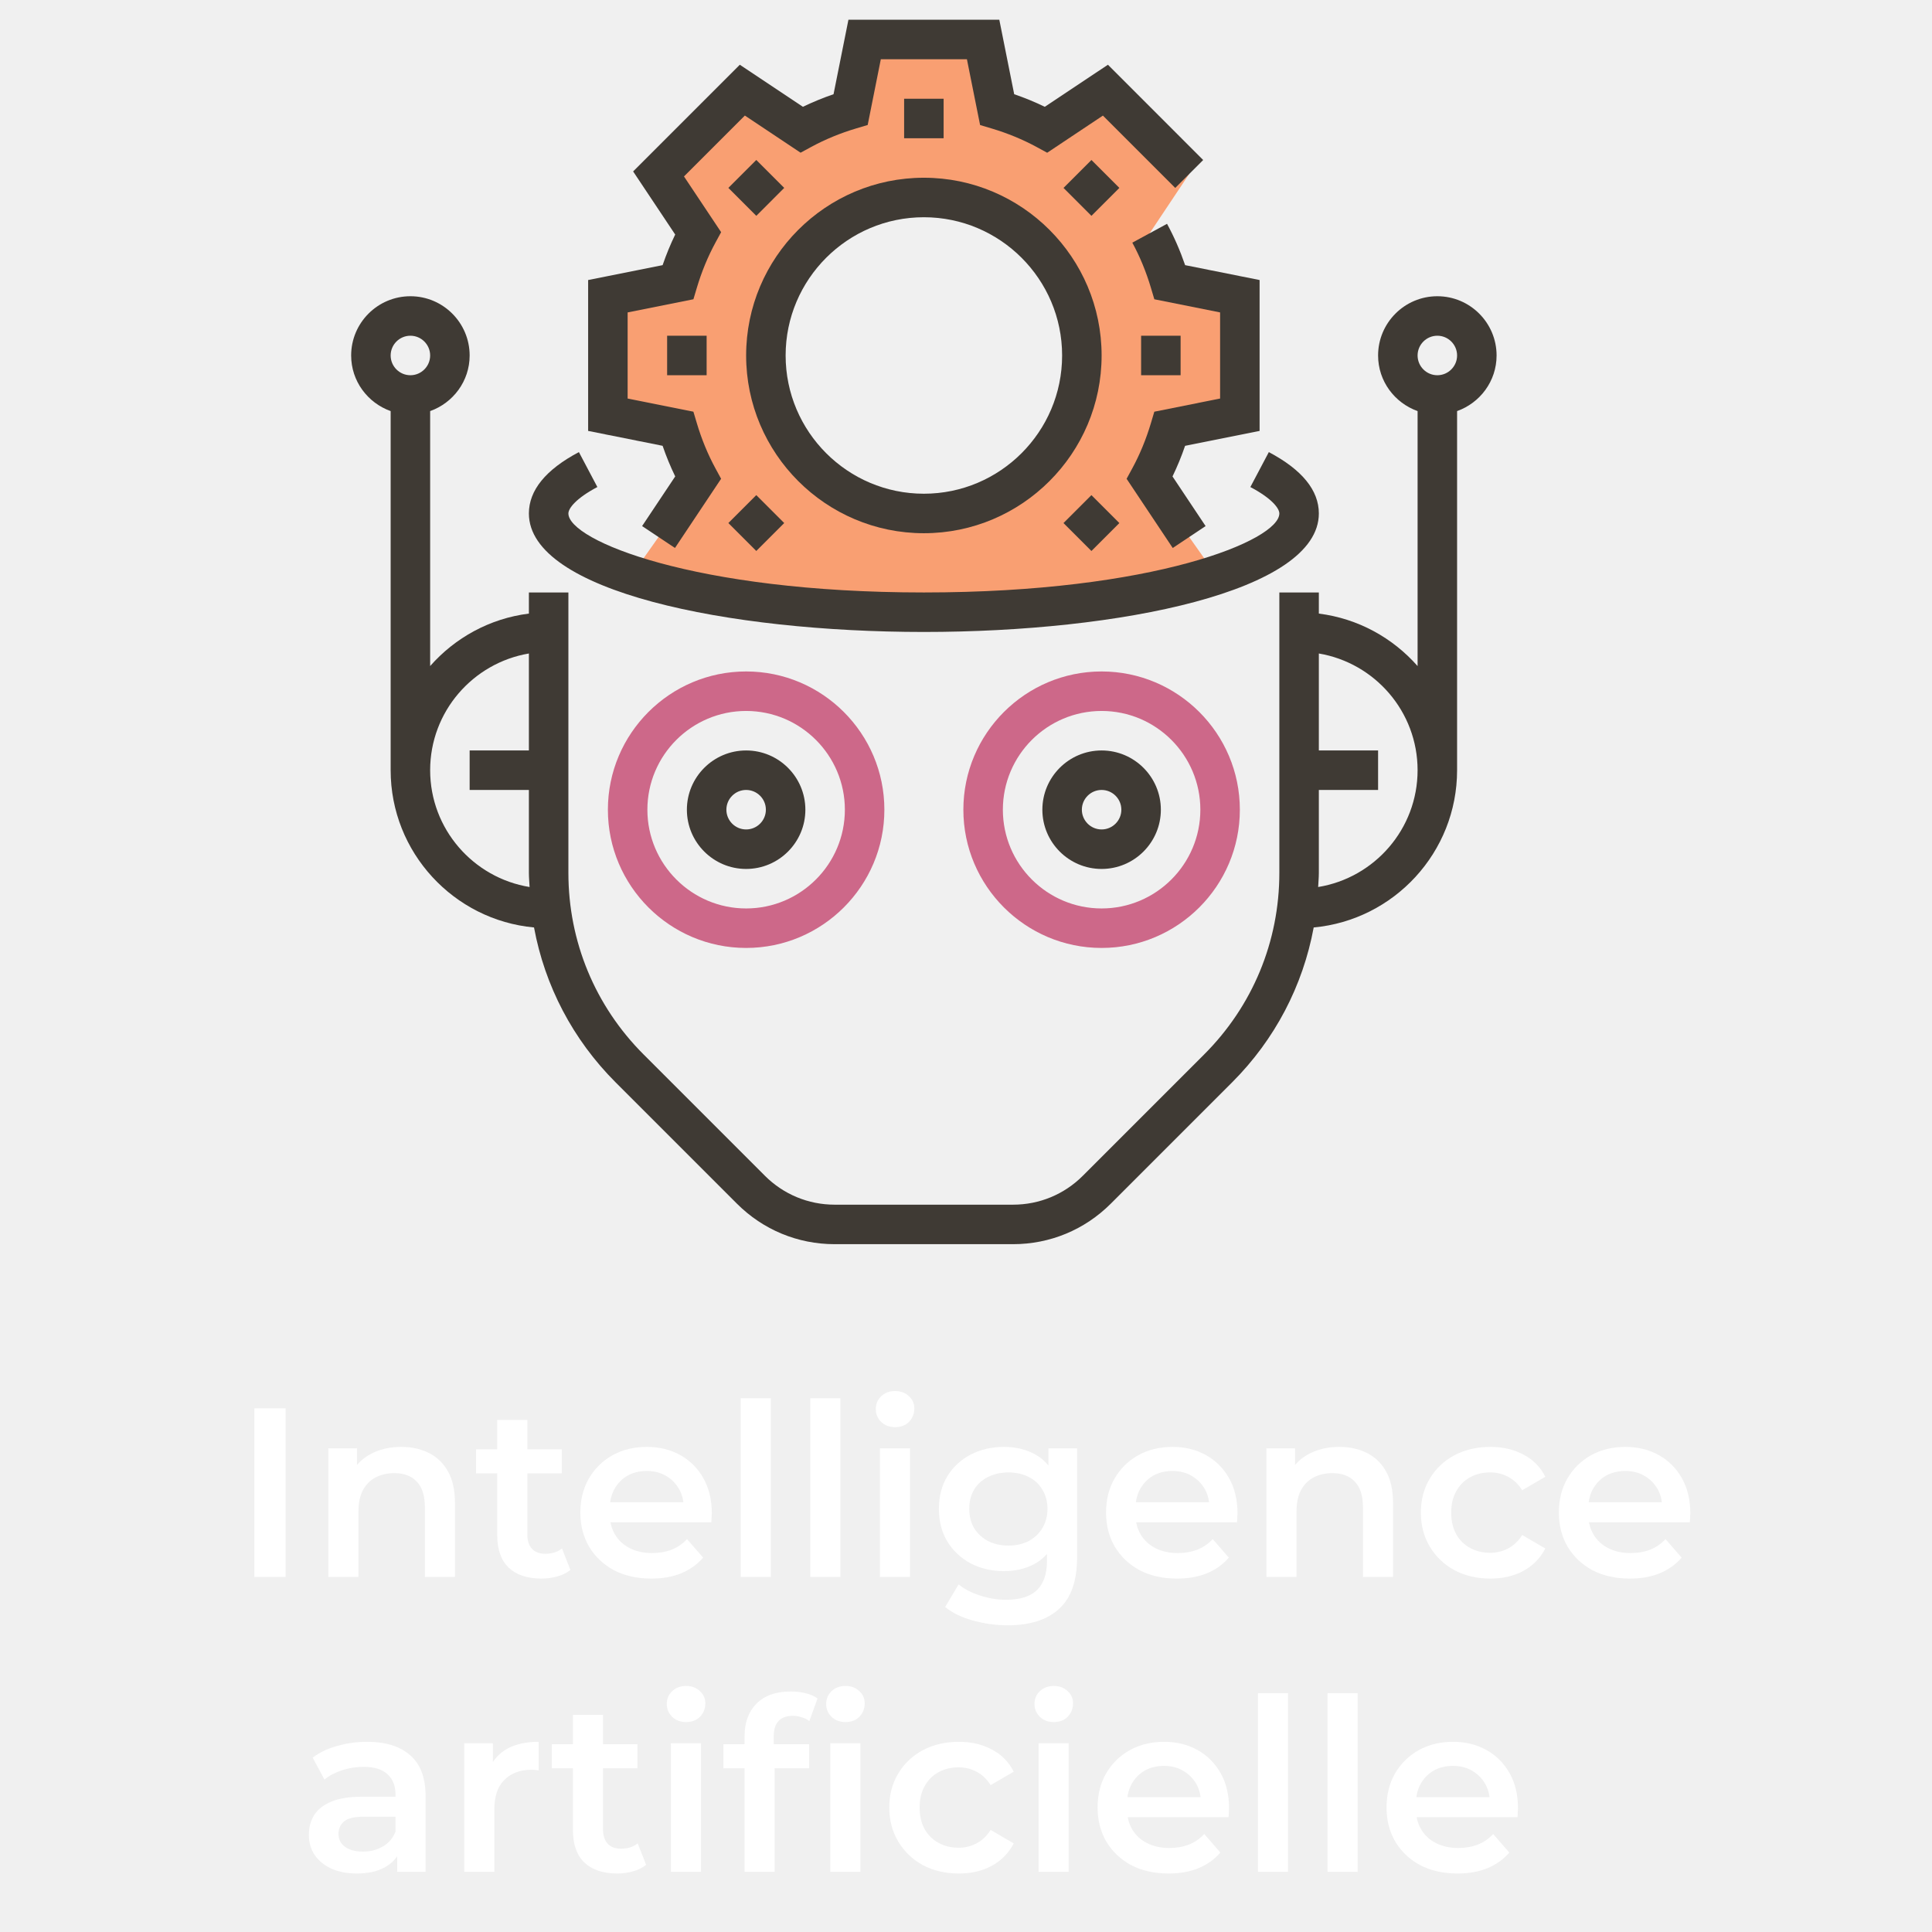
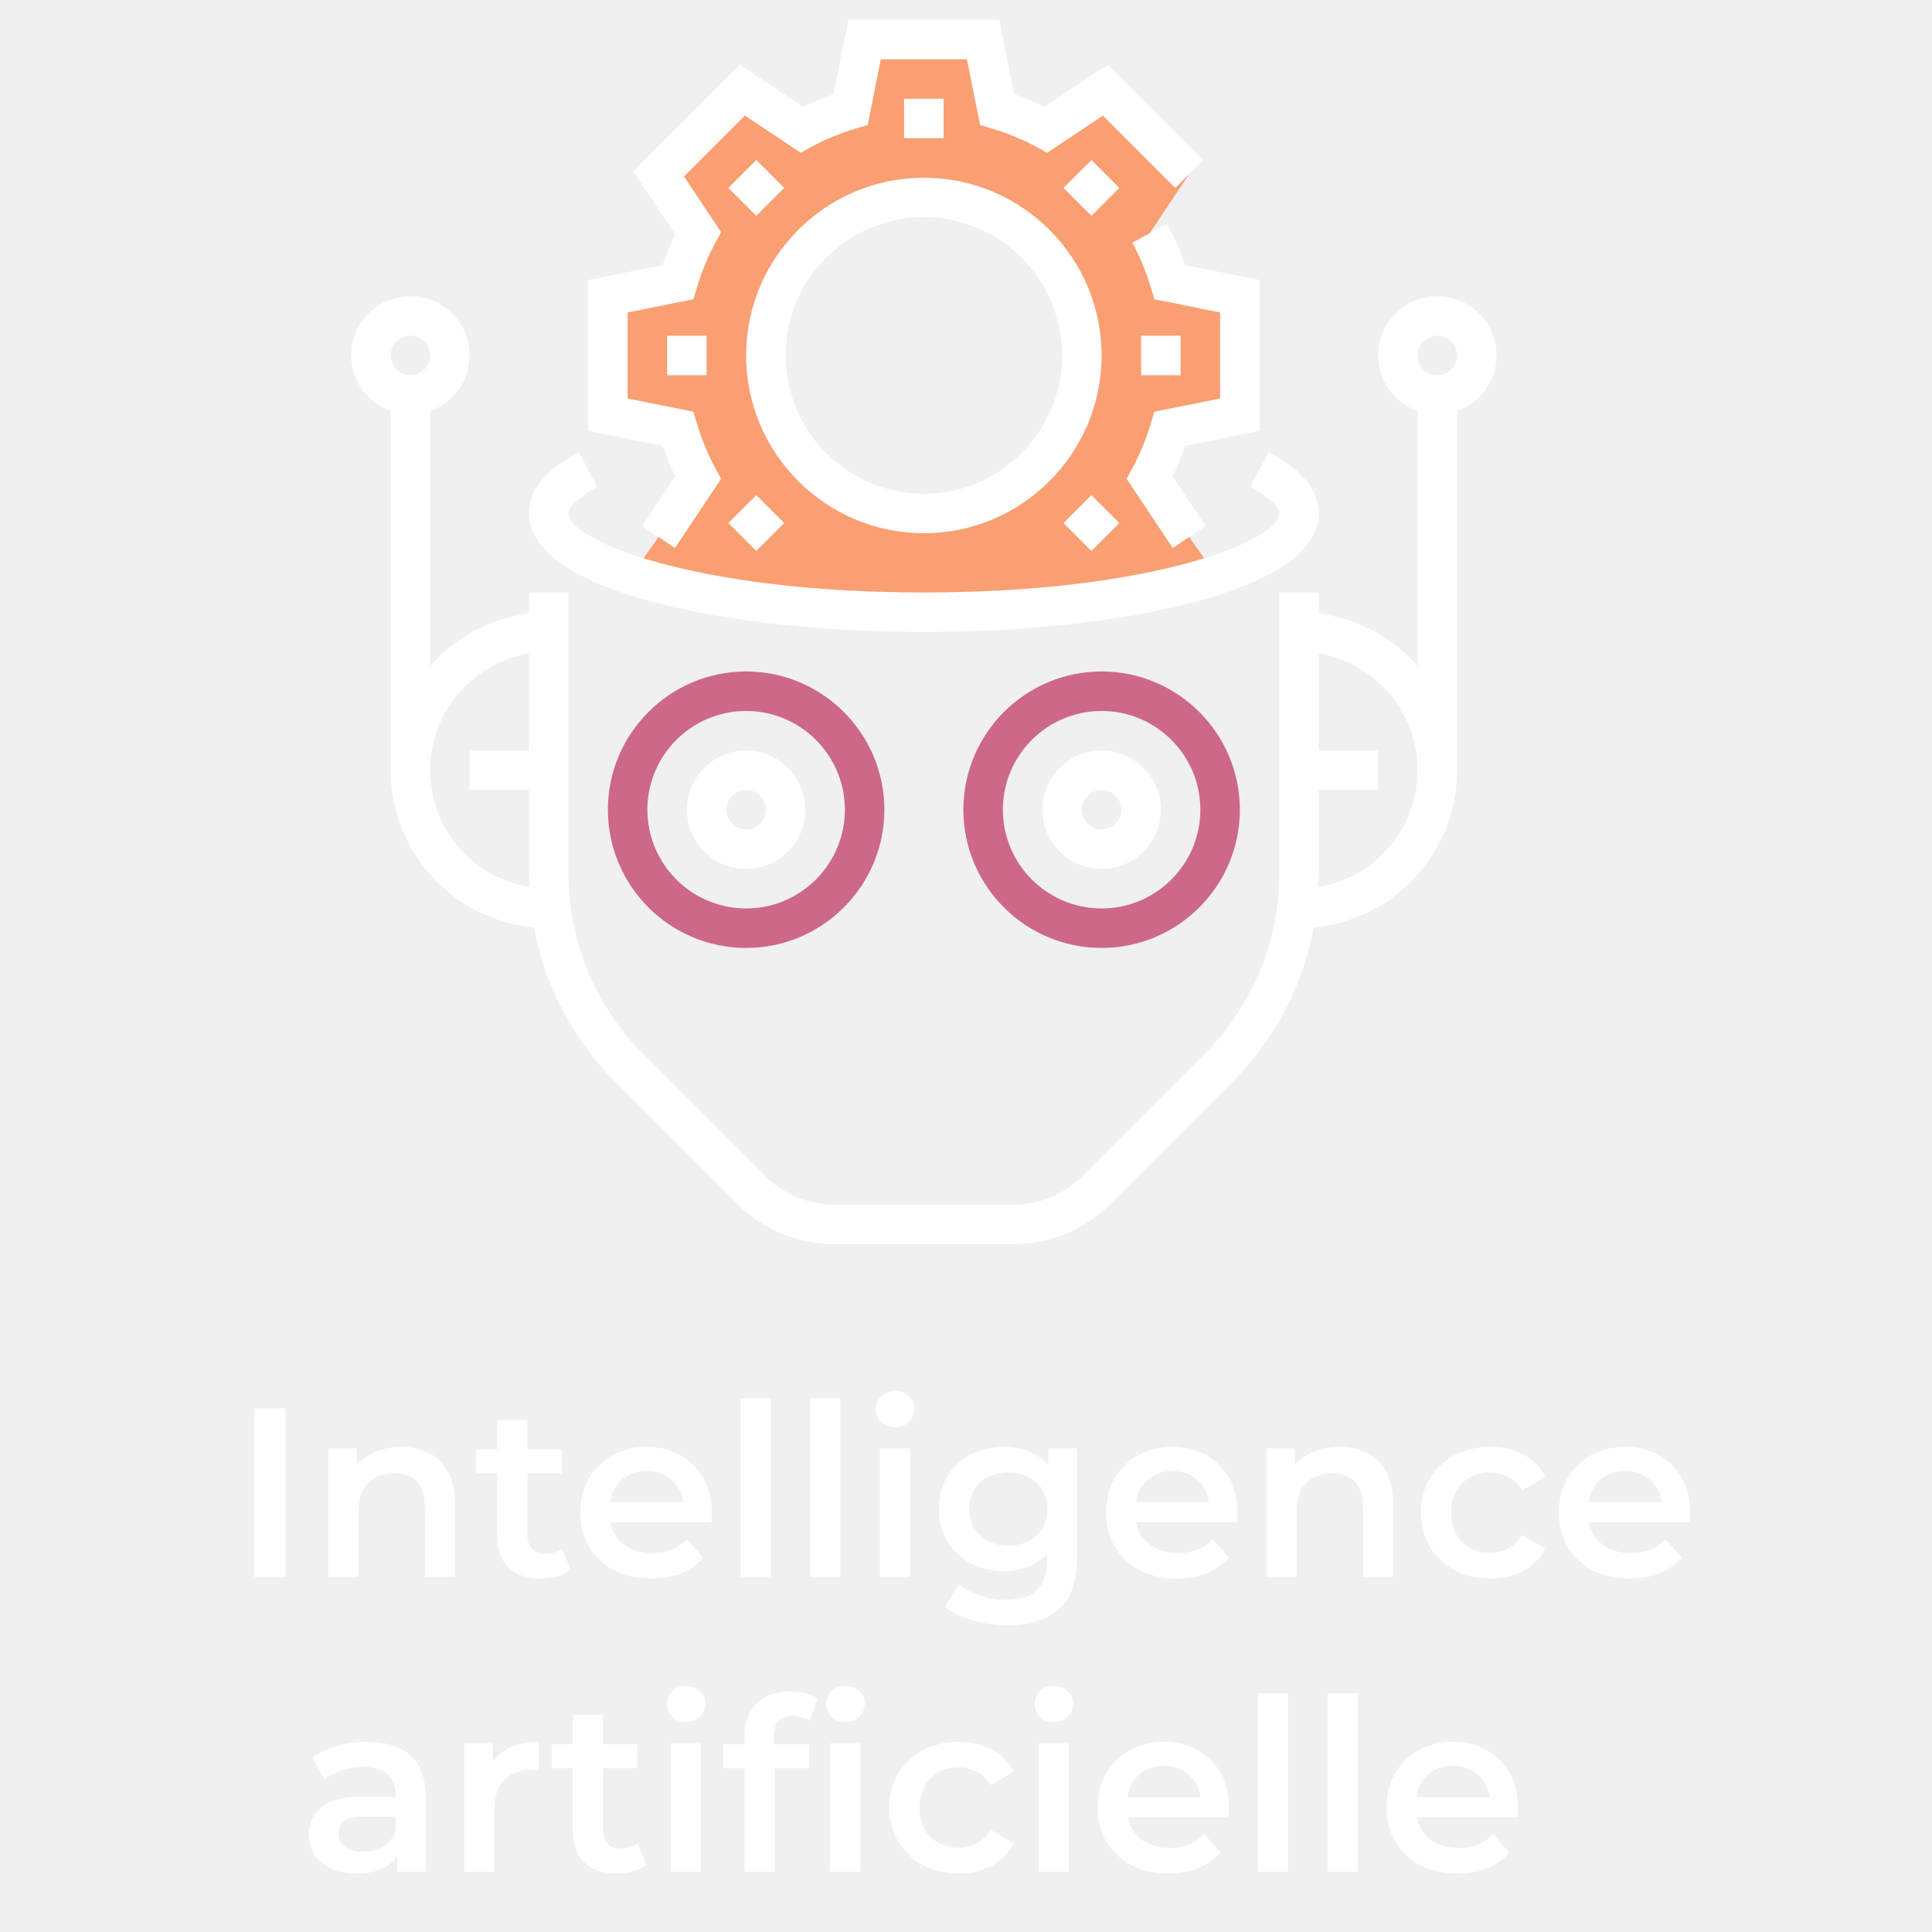
<svg xmlns="http://www.w3.org/2000/svg" width="100" height="100" viewBox="0 0 244 321" fill="none">
  <path d="M167.5 68.906V49.219L155.871 46.892C155.025 44.044 153.909 41.314 152.518 38.748L159.084 28.898L145.161 14.976L135.311 21.541C132.748 20.15 130.015 19.035 127.167 18.188L124.844 6.562H105.156L102.83 18.191C99.982 19.038 97.252 20.153 94.686 21.545L84.835 14.979L70.913 28.901L77.479 38.752C76.088 41.314 74.972 44.047 74.126 46.896L62.5 49.219V68.906L74.129 71.233C74.975 74.081 76.091 76.811 77.482 79.377L70.916 89.227L66.428 95.586C77.856 99.323 95.355 101.719 115 101.719C134.645 101.719 152.144 99.323 163.572 95.586L159.084 89.227L152.518 79.377C153.909 76.814 155.025 74.081 155.871 71.233L167.5 68.906ZM115 85.312C100.503 85.312 88.75 73.559 88.75 59.062C88.75 44.566 100.503 32.812 115 32.812C129.497 32.812 141.25 44.566 141.25 59.062C141.25 73.559 129.497 85.312 115 85.312Z" fill="#F99F72" />
  <path d="M85.469 157.5C72.803 157.5 62.5 147.197 62.5 134.531C62.5 121.866 72.803 111.562 85.469 111.562C98.134 111.562 108.438 121.866 108.438 134.531C108.438 147.197 98.134 157.5 85.469 157.5ZM85.469 118.125C76.422 118.125 69.062 125.485 69.062 134.531C69.062 143.578 76.422 150.938 85.469 150.938C94.515 150.938 101.875 143.578 101.875 134.531C101.875 125.485 94.515 118.125 85.469 118.125Z" fill="#CD6889" />
  <path d="M144.531 157.5C131.866 157.5 121.562 147.197 121.562 134.531C121.562 121.866 131.866 111.562 144.531 111.562C157.197 111.562 167.5 121.866 167.5 134.531C167.5 147.197 157.197 157.5 144.531 157.5ZM144.531 118.125C135.485 118.125 128.125 125.485 128.125 134.531C128.125 143.578 135.485 150.938 144.531 150.938C153.578 150.938 160.938 143.578 160.938 134.531C160.938 125.485 153.578 118.125 144.531 118.125Z" fill="#CD6889" />
-   <path d="M118.281 16.406H111.719V22.969H118.281V16.406Z" fill="#3F3A34" />
-   <path d="M87.158 26.58L82.518 31.22L87.158 35.861L91.799 31.22L87.158 26.58Z" fill="#3F3A34" />
-   <path d="M78.906 55.781H72.344V62.344H78.906V55.781Z" fill="#3F3A34" />
-   <path d="M87.156 82.263L82.516 86.903L87.156 91.544L91.797 86.903L87.156 82.263Z" fill="#3F3A34" />
-   <path d="M142.839 82.265L138.199 86.905L142.839 91.546L147.48 86.905L142.839 82.265Z" fill="#3F3A34" />
-   <path d="M157.656 55.781H151.094V62.344H157.656V55.781Z" fill="#3F3A34" />
-   <path d="M142.841 26.582L138.201 31.222L142.841 35.862L147.482 31.222L142.841 26.582Z" fill="#3F3A34" />
-   <path d="M115 88.594C131.282 88.594 144.531 75.344 144.531 59.062C144.531 42.781 131.282 29.531 115 29.531C98.718 29.531 85.469 42.781 85.469 59.062C85.469 75.344 98.718 88.594 115 88.594ZM115 36.094C127.666 36.094 137.969 46.397 137.969 59.062C137.969 71.728 127.666 82.031 115 82.031C102.334 82.031 92.031 71.728 92.031 59.062C92.031 46.397 102.334 36.094 115 36.094Z" fill="#3F3A34" />
-   <path d="M73.686 79.157L68.186 87.406L73.646 91.045L81.311 79.547L80.366 77.808C79.106 75.488 78.066 72.962 77.272 70.294L76.708 68.401L65.781 66.216V51.909L76.711 49.721L77.275 47.828C78.07 45.16 79.11 42.633 80.37 40.313L81.315 38.574L75.143 29.315L85.259 19.199L94.518 25.371L96.257 24.426C98.577 23.166 101.104 22.125 103.772 21.331L105.665 20.767L107.847 9.844H122.153L124.342 20.774L126.235 21.338C128.903 22.132 131.429 23.172 133.749 24.432L135.488 25.377L144.748 19.205L156.767 31.224L161.407 26.585L145.581 10.756L135.094 17.745C133.467 16.957 131.767 16.255 130.008 15.655L127.534 3.281H102.466L99.992 15.655C98.233 16.259 96.533 16.957 94.906 17.745L84.419 10.756L66.693 28.481L73.683 38.968C72.895 40.596 72.193 42.295 71.592 44.054L59.219 46.528V71.597L71.592 74.071C72.196 75.83 72.895 77.529 73.686 79.157Z" fill="#3F3A34" />
-   <path d="M170.781 71.597V46.528L158.408 44.054C157.581 41.646 156.573 39.339 155.402 37.187L149.634 40.317C150.894 42.637 151.934 45.163 152.728 47.831L153.292 49.724L164.219 51.91V66.216L153.289 68.404L152.725 70.298C151.93 72.965 150.89 75.492 149.63 77.812L148.685 79.551L156.35 91.048L161.81 87.409L156.311 79.16C157.098 77.533 157.801 75.833 158.401 74.074L170.781 71.597Z" fill="#3F3A34" />
-   <path d="M115 105C147.612 105 180.625 98.237 180.625 85.312C180.625 81.46 177.829 78.031 172.314 75.118L169.246 80.922C172.803 82.796 174.062 84.459 174.062 85.312C174.062 89.765 153.213 98.437 115 98.437C76.787 98.437 55.938 89.765 55.938 85.312C55.938 84.459 57.197 82.796 60.751 80.919L57.683 75.114C52.171 78.031 49.375 81.46 49.375 85.312C49.375 98.237 82.388 105 115 105Z" fill="#3F3A34" />
-   <path d="M75.625 134.531C75.625 139.958 80.042 144.375 85.469 144.375C90.896 144.375 95.312 139.958 95.312 134.531C95.312 129.104 90.896 124.688 85.469 124.688C80.042 124.688 75.625 129.104 75.625 134.531ZM88.75 134.531C88.75 136.339 87.277 137.812 85.469 137.812C83.661 137.812 82.188 136.339 82.188 134.531C82.188 132.723 83.661 131.25 85.469 131.25C87.277 131.25 88.75 132.723 88.75 134.531Z" fill="#3F3A34" />
-   <path d="M134.688 134.531C134.688 139.958 139.104 144.375 144.531 144.375C149.958 144.375 154.375 139.958 154.375 134.531C154.375 129.104 149.958 124.688 144.531 124.688C139.104 124.688 134.688 129.104 134.688 134.531ZM147.812 134.531C147.812 136.339 146.339 137.812 144.531 137.812C142.723 137.812 141.25 136.339 141.25 134.531C141.25 132.723 142.723 131.25 144.531 131.25C146.339 131.25 147.812 132.723 147.812 134.531Z" fill="#3F3A34" />
-   <path d="M210.156 59.062C210.156 53.635 205.74 49.219 200.312 49.219C194.885 49.219 190.469 53.635 190.469 59.062C190.469 63.335 193.222 66.944 197.031 68.302V110.667C192.9 105.975 187.135 102.765 180.625 101.948V98.438H174.062V145.035C174.062 156.427 169.626 167.14 161.568 175.196L141.414 195.349C138.317 198.45 134.195 200.156 129.815 200.156H100.188C95.808 200.156 91.687 198.45 88.586 195.352L68.433 175.199C60.374 167.14 55.938 156.427 55.938 145.035V98.438H49.375V101.945C42.865 102.762 37.1 105.968 32.969 110.663V68.302C36.778 66.944 39.531 63.335 39.531 59.062C39.531 53.635 35.115 49.219 29.688 49.219C24.26 49.219 19.844 53.635 19.844 59.062C19.844 63.335 22.597 66.944 26.406 68.302V127.969C26.406 141.622 36.89 152.867 50.228 154.097C52.023 163.79 56.669 172.718 63.789 179.839L83.943 199.992C88.281 204.33 94.049 206.719 100.185 206.719H129.812C135.947 206.719 141.713 204.33 146.054 199.992L166.207 179.839C173.331 172.718 177.974 163.79 179.769 154.097C193.11 152.867 203.594 141.622 203.594 127.969V68.302C207.403 66.944 210.156 63.335 210.156 59.062ZM29.688 55.781C31.495 55.781 32.969 57.255 32.969 59.062C32.969 60.87 31.495 62.344 29.688 62.344C27.88 62.344 26.406 60.87 26.406 59.062C26.406 57.255 27.88 55.781 29.688 55.781ZM32.969 127.969C32.969 118.233 40.079 110.148 49.375 108.577V124.688H39.531V131.25H49.375V145.035C49.375 145.822 49.454 146.596 49.49 147.377C40.138 145.855 32.969 137.744 32.969 127.969ZM180.51 147.377C180.546 146.596 180.625 145.822 180.625 145.035V131.25H190.469V124.688H180.625V108.577C189.921 110.145 197.031 118.23 197.031 127.969C197.031 137.744 189.862 145.855 180.51 147.377ZM200.312 62.344C198.505 62.344 197.031 60.87 197.031 59.062C197.031 57.255 198.505 55.781 200.312 55.781C202.12 55.781 203.594 57.255 203.594 59.062C203.594 60.87 202.12 62.344 200.312 62.344Z" fill="#3F3A34" />
+   <path d="M118.281 16.406H111.719V22.969H118.281V16.406Z" fill="#ffffff" />
+   <path d="M87.158 26.58L82.518 31.22L87.158 35.861L91.799 31.22L87.158 26.58Z" fill="#ffffff" />
+   <path d="M78.906 55.781H72.344V62.344H78.906V55.781Z" fill="#ffffff" />
+   <path d="M87.156 82.263L82.516 86.903L87.156 91.544L91.797 86.903L87.156 82.263Z" fill="#ffffff" />
+   <path d="M142.839 82.265L138.199 86.905L142.839 91.546L147.48 86.905L142.839 82.265Z" fill="#ffffff" />
+   <path d="M157.656 55.781H151.094V62.344H157.656V55.781Z" fill="#ffffff" />
+   <path d="M142.841 26.582L138.201 31.222L142.841 35.862L147.482 31.222L142.841 26.582Z" fill="#ffffff" />
+   <path d="M115 88.594C131.282 88.594 144.531 75.344 144.531 59.062C144.531 42.781 131.282 29.531 115 29.531C98.718 29.531 85.469 42.781 85.469 59.062C85.469 75.344 98.718 88.594 115 88.594ZM115 36.094C127.666 36.094 137.969 46.397 137.969 59.062C137.969 71.728 127.666 82.031 115 82.031C102.334 82.031 92.031 71.728 92.031 59.062C92.031 46.397 102.334 36.094 115 36.094Z" fill="#ffffff" />
+   <path d="M73.686 79.157L68.186 87.406L73.646 91.045L81.311 79.547L80.366 77.808C79.106 75.488 78.066 72.962 77.272 70.294L76.708 68.401L65.781 66.216V51.909L76.711 49.721L77.275 47.828C78.07 45.16 79.11 42.633 80.37 40.313L81.315 38.574L75.143 29.315L85.259 19.199L94.518 25.371L96.257 24.426C98.577 23.166 101.104 22.125 103.772 21.331L105.665 20.767L107.847 9.844H122.153L124.342 20.774L126.235 21.338C128.903 22.132 131.429 23.172 133.749 24.432L135.488 25.377L144.748 19.205L156.767 31.224L161.407 26.585L145.581 10.756L135.094 17.745C133.467 16.957 131.767 16.255 130.008 15.655L127.534 3.281H102.466L99.992 15.655C98.233 16.259 96.533 16.957 94.906 17.745L84.419 10.756L66.693 28.481L73.683 38.968C72.895 40.596 72.193 42.295 71.592 44.054L59.219 46.528V71.597L71.592 74.071C72.196 75.83 72.895 77.529 73.686 79.157Z" fill="#ffffff" />
+   <path d="M170.781 71.597V46.528L158.408 44.054C157.581 41.646 156.573 39.339 155.402 37.187L149.634 40.317C150.894 42.637 151.934 45.163 152.728 47.831L153.292 49.724L164.219 51.91V66.216L153.289 68.404L152.725 70.298C151.93 72.965 150.89 75.492 149.63 77.812L148.685 79.551L156.35 91.048L161.81 87.409L156.311 79.16C157.098 77.533 157.801 75.833 158.401 74.074L170.781 71.597Z" fill="#ffffff" />
+   <path d="M115 105C147.612 105 180.625 98.237 180.625 85.312C180.625 81.46 177.829 78.031 172.314 75.118L169.246 80.922C172.803 82.796 174.062 84.459 174.062 85.312C174.062 89.765 153.213 98.437 115 98.437C76.787 98.437 55.938 89.765 55.938 85.312C55.938 84.459 57.197 82.796 60.751 80.919L57.683 75.114C52.171 78.031 49.375 81.46 49.375 85.312C49.375 98.237 82.388 105 115 105Z" fill="#ffffff" />
+   <path d="M75.625 134.531C75.625 139.958 80.042 144.375 85.469 144.375C90.896 144.375 95.312 139.958 95.312 134.531C95.312 129.104 90.896 124.688 85.469 124.688C80.042 124.688 75.625 129.104 75.625 134.531ZM88.75 134.531C88.75 136.339 87.277 137.812 85.469 137.812C83.661 137.812 82.188 136.339 82.188 134.531C82.188 132.723 83.661 131.25 85.469 131.25C87.277 131.25 88.75 132.723 88.75 134.531Z" fill="#ffffff" />
+   <path d="M134.688 134.531C134.688 139.958 139.104 144.375 144.531 144.375C149.958 144.375 154.375 139.958 154.375 134.531C154.375 129.104 149.958 124.688 144.531 124.688C139.104 124.688 134.688 129.104 134.688 134.531ZM147.812 134.531C147.812 136.339 146.339 137.812 144.531 137.812C142.723 137.812 141.25 136.339 141.25 134.531C141.25 132.723 142.723 131.25 144.531 131.25C146.339 131.25 147.812 132.723 147.812 134.531Z" fill="#ffffff" />
+   <path d="M210.156 59.062C210.156 53.635 205.74 49.219 200.312 49.219C194.885 49.219 190.469 53.635 190.469 59.062C190.469 63.335 193.222 66.944 197.031 68.302V110.667C192.9 105.975 187.135 102.765 180.625 101.948V98.438H174.062V145.035C174.062 156.427 169.626 167.14 161.568 175.196L141.414 195.349C138.317 198.45 134.195 200.156 129.815 200.156H100.188C95.808 200.156 91.687 198.45 88.586 195.352L68.433 175.199C60.374 167.14 55.938 156.427 55.938 145.035V98.438H49.375V101.945C42.865 102.762 37.1 105.968 32.969 110.663V68.302C36.778 66.944 39.531 63.335 39.531 59.062C39.531 53.635 35.115 49.219 29.688 49.219C24.26 49.219 19.844 53.635 19.844 59.062C19.844 63.335 22.597 66.944 26.406 68.302V127.969C26.406 141.622 36.89 152.867 50.228 154.097C52.023 163.79 56.669 172.718 63.789 179.839L83.943 199.992C88.281 204.33 94.049 206.719 100.185 206.719H129.812C135.947 206.719 141.713 204.33 146.054 199.992L166.207 179.839C173.331 172.718 177.974 163.79 179.769 154.097C193.11 152.867 203.594 141.622 203.594 127.969V68.302C207.403 66.944 210.156 63.335 210.156 59.062ZM29.688 55.781C31.495 55.781 32.969 57.255 32.969 59.062C32.969 60.87 31.495 62.344 29.688 62.344C27.88 62.344 26.406 60.87 26.406 59.062C26.406 57.255 27.88 55.781 29.688 55.781ZM32.969 127.969C32.969 118.233 40.079 110.148 49.375 108.577V124.688H39.531V131.25H49.375V145.035C49.375 145.822 49.454 146.596 49.49 147.377C40.138 145.855 32.969 137.744 32.969 127.969ZM180.51 147.377C180.546 146.596 180.625 145.822 180.625 145.035V131.25H190.469V124.688H180.625V108.577C189.921 110.145 197.031 118.23 197.031 127.969C197.031 137.744 189.862 145.855 180.51 147.377ZM200.312 62.344C198.505 62.344 197.031 60.87 197.031 59.062C197.031 57.255 198.505 55.781 200.312 55.781C202.12 55.781 203.594 57.255 203.594 59.062C203.594 60.87 202.12 62.344 200.312 62.344Z" fill="#ffffff" />
  <path d="M3.76 262V234H8.96V262H3.76ZM28.173 240.4C29.88 240.4 31.4 240.733 32.733 241.4C34.093 242.067 35.16 243.093 35.933 244.48C36.707 245.84 37.093 247.6 37.093 249.76V262H32.093V250.4C32.093 248.507 31.64 247.093 30.733 246.16C29.853 245.227 28.613 244.76 27.013 244.76C25.84 244.76 24.8 245 23.893 245.48C22.987 245.96 22.28 246.68 21.773 247.64C21.293 248.573 21.053 249.76 21.053 251.2V262H16.053V240.64H20.813V246.4L19.973 244.64C20.72 243.28 21.8 242.24 23.213 241.52C24.653 240.773 26.307 240.4 28.173 240.4ZM51.476 262.28C49.13 262.28 47.316 261.68 46.036 260.48C44.756 259.253 44.116 257.453 44.116 255.08V235.92H49.116V254.96C49.116 255.973 49.37 256.76 49.876 257.32C50.41 257.88 51.143 258.16 52.076 258.16C53.196 258.16 54.13 257.867 54.876 257.28L56.276 260.84C55.69 261.32 54.97 261.68 54.116 261.92C53.263 262.16 52.383 262.28 51.476 262.28ZM40.596 244.8V240.8H54.836V244.8H40.596ZM69.726 262.28C67.353 262.28 65.273 261.813 63.486 260.88C61.726 259.92 60.353 258.613 59.366 256.96C58.406 255.307 57.926 253.427 57.926 251.32C57.926 249.187 58.393 247.307 59.326 245.68C60.286 244.027 61.593 242.733 63.246 241.8C64.926 240.867 66.833 240.4 68.966 240.4C71.046 240.4 72.9 240.853 74.526 241.76C76.153 242.667 77.433 243.947 78.366 245.6C79.3 247.253 79.766 249.2 79.766 251.44C79.766 251.653 79.753 251.893 79.726 252.16C79.726 252.427 79.713 252.68 79.686 252.92H61.886V249.6H77.046L75.086 250.64C75.113 249.413 74.86 248.333 74.326 247.4C73.793 246.467 73.06 245.733 72.126 245.2C71.22 244.667 70.166 244.4 68.966 244.4C67.74 244.4 66.66 244.667 65.726 245.2C64.82 245.733 64.1 246.48 63.566 247.44C63.06 248.373 62.806 249.48 62.806 250.76V251.56C62.806 252.84 63.1 253.973 63.686 254.96C64.273 255.947 65.1 256.707 66.166 257.24C67.233 257.773 68.46 258.04 69.846 258.04C71.046 258.04 72.126 257.853 73.086 257.48C74.046 257.107 74.9 256.52 75.646 255.72L78.326 258.8C77.366 259.92 76.153 260.787 74.686 261.4C73.246 261.987 71.593 262.28 69.726 262.28ZM84.569 262V232.32H89.569V262H84.569ZM96.132 262V232.32H101.132V262H96.132ZM107.694 262V240.64H112.694V262H107.694ZM110.214 237.12C109.281 237.12 108.507 236.827 107.894 236.24C107.307 235.653 107.014 234.947 107.014 234.12C107.014 233.267 107.307 232.56 107.894 232C108.507 231.413 109.281 231.12 110.214 231.12C111.147 231.12 111.907 231.4 112.494 231.96C113.107 232.493 113.414 233.173 113.414 234C113.414 234.88 113.121 235.627 112.534 236.24C111.947 236.827 111.174 237.12 110.214 237.12ZM128.937 270.04C126.963 270.04 125.03 269.773 123.137 269.24C121.27 268.733 119.737 267.987 118.537 267L120.777 263.24C121.71 264.013 122.883 264.627 124.297 265.08C125.737 265.56 127.19 265.8 128.657 265.8C131.003 265.8 132.723 265.253 133.817 264.16C134.91 263.093 135.457 261.48 135.457 259.32V255.52L135.857 250.68L135.697 245.84V240.64H140.457V258.76C140.457 262.627 139.47 265.467 137.497 267.28C135.523 269.12 132.67 270.04 128.937 270.04ZM128.297 261.04C126.27 261.04 124.43 260.613 122.777 259.76C121.15 258.88 119.857 257.667 118.897 256.12C117.963 254.573 117.497 252.76 117.497 250.68C117.497 248.627 117.963 246.827 118.897 245.28C119.857 243.733 121.15 242.533 122.777 241.68C124.43 240.827 126.27 240.4 128.297 240.4C130.11 240.4 131.737 240.76 133.177 241.48C134.617 242.2 135.763 243.32 136.617 244.84C137.497 246.36 137.937 248.307 137.937 250.68C137.937 253.053 137.497 255.013 136.617 256.56C135.763 258.08 134.617 259.213 133.177 259.96C131.737 260.68 130.11 261.04 128.297 261.04ZM129.057 256.8C130.31 256.8 131.43 256.547 132.417 256.04C133.403 255.507 134.163 254.787 134.697 253.88C135.257 252.947 135.537 251.88 135.537 250.68C135.537 249.48 135.257 248.427 134.697 247.52C134.163 246.587 133.403 245.88 132.417 245.4C131.43 244.893 130.31 244.64 129.057 244.64C127.803 244.64 126.67 244.893 125.657 245.4C124.67 245.88 123.897 246.587 123.337 247.52C122.803 248.427 122.537 249.48 122.537 250.68C122.537 251.88 122.803 252.947 123.337 253.88C123.897 254.787 124.67 255.507 125.657 256.04C126.67 256.547 127.803 256.8 129.057 256.8ZM157.07 262.28C154.697 262.28 152.617 261.813 150.83 260.88C149.07 259.92 147.697 258.613 146.71 256.96C145.75 255.307 145.27 253.427 145.27 251.32C145.27 249.187 145.737 247.307 146.67 245.68C147.63 244.027 148.937 242.733 150.59 241.8C152.27 240.867 154.177 240.4 156.31 240.4C158.39 240.4 160.243 240.853 161.87 241.76C163.497 242.667 164.777 243.947 165.71 245.6C166.643 247.253 167.11 249.2 167.11 251.44C167.11 251.653 167.097 251.893 167.07 252.16C167.07 252.427 167.057 252.68 167.03 252.92H149.23V249.6H164.39L162.43 250.64C162.457 249.413 162.203 248.333 161.67 247.4C161.137 246.467 160.403 245.733 159.47 245.2C158.563 244.667 157.51 244.4 156.31 244.4C155.083 244.4 154.003 244.667 153.07 245.2C152.163 245.733 151.443 246.48 150.91 247.44C150.403 248.373 150.15 249.48 150.15 250.76V251.56C150.15 252.84 150.443 253.973 151.03 254.96C151.617 255.947 152.443 256.707 153.51 257.24C154.577 257.773 155.803 258.04 157.19 258.04C158.39 258.04 159.47 257.853 160.43 257.48C161.39 257.107 162.243 256.52 162.99 255.72L165.67 258.8C164.71 259.92 163.497 260.787 162.03 261.4C160.59 261.987 158.937 262.28 157.07 262.28ZM184.033 240.4C185.739 240.4 187.259 240.733 188.593 241.4C189.953 242.067 191.019 243.093 191.793 244.48C192.566 245.84 192.953 247.6 192.953 249.76V262H187.953V250.4C187.953 248.507 187.499 247.093 186.593 246.16C185.713 245.227 184.473 244.76 182.873 244.76C181.699 244.76 180.659 245 179.753 245.48C178.846 245.96 178.139 246.68 177.633 247.64C177.153 248.573 176.913 249.76 176.913 251.2V262H171.913V240.64H176.673V246.4L175.833 244.64C176.579 243.28 177.659 242.24 179.073 241.52C180.513 240.773 182.166 240.4 184.033 240.4ZM209.135 262.28C206.895 262.28 204.895 261.813 203.135 260.88C201.401 259.92 200.041 258.613 199.055 256.96C198.068 255.307 197.575 253.427 197.575 251.32C197.575 249.187 198.068 247.307 199.055 245.68C200.041 244.027 201.401 242.733 203.135 241.8C204.895 240.867 206.895 240.4 209.135 240.4C211.215 240.4 213.041 240.827 214.615 241.68C216.215 242.507 217.428 243.733 218.255 245.36L214.415 247.6C213.775 246.587 212.988 245.84 212.055 245.36C211.148 244.88 210.161 244.64 209.095 244.64C207.868 244.64 206.761 244.907 205.775 245.44C204.788 245.973 204.015 246.747 203.455 247.76C202.895 248.747 202.615 249.933 202.615 251.32C202.615 252.707 202.895 253.907 203.455 254.92C204.015 255.907 204.788 256.667 205.775 257.2C206.761 257.733 207.868 258 209.095 258C210.161 258 211.148 257.76 212.055 257.28C212.988 256.8 213.775 256.053 214.415 255.04L218.255 257.28C217.428 258.88 216.215 260.12 214.615 261C213.041 261.853 211.215 262.28 209.135 262.28ZM232.304 262.28C229.931 262.28 227.851 261.813 226.064 260.88C224.304 259.92 222.931 258.613 221.944 256.96C220.984 255.307 220.504 253.427 220.504 251.32C220.504 249.187 220.971 247.307 221.904 245.68C222.864 244.027 224.171 242.733 225.824 241.8C227.504 240.867 229.411 240.4 231.544 240.4C233.624 240.4 235.478 240.853 237.104 241.76C238.731 242.667 240.011 243.947 240.944 245.6C241.878 247.253 242.344 249.2 242.344 251.44C242.344 251.653 242.331 251.893 242.304 252.16C242.304 252.427 242.291 252.68 242.264 252.92H224.464V249.6H239.624L237.664 250.64C237.691 249.413 237.438 248.333 236.904 247.4C236.371 246.467 235.638 245.733 234.704 245.2C233.798 244.667 232.744 244.4 231.544 244.4C230.318 244.4 229.238 244.667 228.304 245.2C227.398 245.733 226.678 246.48 226.144 247.44C225.638 248.373 225.384 249.48 225.384 250.76V251.56C225.384 252.84 225.678 253.973 226.264 254.96C226.851 255.947 227.678 256.707 228.744 257.24C229.811 257.773 231.038 258.04 232.424 258.04C233.624 258.04 234.704 257.853 235.664 257.48C236.624 257.107 237.478 256.52 238.224 255.72L240.904 258.8C239.944 259.92 238.731 260.787 237.264 261.4C235.824 261.987 234.171 262.28 232.304 262.28ZM27.495 311V306.68L27.215 305.76V298.2C27.215 296.733 26.775 295.6 25.895 294.8C25.015 293.973 23.681 293.56 21.895 293.56C20.695 293.56 19.508 293.747 18.335 294.12C17.188 294.493 16.215 295.013 15.415 295.68L13.455 292.04C14.601 291.16 15.961 290.507 17.535 290.08C19.135 289.627 20.788 289.4 22.495 289.4C25.588 289.4 27.975 290.147 29.655 291.64C31.361 293.107 32.215 295.387 32.215 298.48V311H27.495ZM20.775 311.28C19.175 311.28 17.775 311.013 16.575 310.48C15.375 309.92 14.441 309.16 13.775 308.2C13.135 307.213 12.815 306.107 12.815 304.88C12.815 303.68 13.095 302.6 13.655 301.64C14.241 300.68 15.188 299.92 16.495 299.36C17.801 298.8 19.535 298.52 21.695 298.52H27.895V301.84H22.055C20.348 301.84 19.201 302.12 18.615 302.68C18.028 303.213 17.735 303.88 17.735 304.68C17.735 305.587 18.095 306.307 18.815 306.84C19.535 307.373 20.535 307.64 21.815 307.64C23.041 307.64 24.135 307.36 25.095 306.8C26.081 306.24 26.788 305.413 27.215 304.32L28.055 307.32C27.575 308.573 26.708 309.547 25.455 310.24C24.228 310.933 22.668 311.28 20.775 311.28ZM38.632 311V289.64H43.392V295.52L42.832 293.8C43.472 292.36 44.472 291.267 45.832 290.52C47.218 289.773 48.938 289.4 50.992 289.4V294.16C50.778 294.107 50.578 294.08 50.392 294.08C50.205 294.053 50.018 294.04 49.832 294.04C47.938 294.04 46.432 294.6 45.312 295.72C44.192 296.813 43.632 298.453 43.632 300.64V311H38.632ZM64.054 311.28C61.708 311.28 59.894 310.68 58.614 309.48C57.334 308.253 56.694 306.453 56.694 304.08V284.92H61.694V303.96C61.694 304.973 61.948 305.76 62.454 306.32C62.988 306.88 63.721 307.16 64.654 307.16C65.774 307.16 66.708 306.867 67.454 306.28L68.854 309.84C68.268 310.32 67.548 310.68 66.694 310.92C65.841 311.16 64.961 311.28 64.054 311.28ZM53.174 293.8V289.8H67.414V293.8H53.174ZM72.968 311V289.64H77.968V311H72.968ZM75.487 286.12C74.554 286.12 73.781 285.827 73.168 285.24C72.581 284.653 72.287 283.947 72.287 283.12C72.287 282.267 72.581 281.56 73.168 281C73.781 280.413 74.554 280.12 75.487 280.12C76.421 280.12 77.181 280.4 77.767 280.96C78.381 281.493 78.688 282.173 78.688 283C78.688 283.88 78.394 284.627 77.808 285.24C77.221 285.827 76.448 286.12 75.487 286.12ZM85.21 311V288.44C85.21 286.2 85.863 284.413 87.17 283.08C88.503 281.72 90.397 281.04 92.85 281.04C93.73 281.04 94.557 281.133 95.33 281.32C96.13 281.507 96.797 281.8 97.33 282.2L95.97 285.96C95.597 285.667 95.17 285.453 94.69 285.32C94.21 285.16 93.717 285.08 93.21 285.08C92.17 285.08 91.383 285.373 90.85 285.96C90.317 286.52 90.05 287.373 90.05 288.52V290.92L90.21 293.16V311H85.21ZM81.69 293.8V289.8H95.93V293.8H81.69ZM99.45 311V289.64H104.45V311H99.45ZM101.97 286.12C101.037 286.12 100.263 285.827 99.65 285.24C99.063 284.653 98.77 283.947 98.77 283.12C98.77 282.267 99.063 281.56 99.65 281C100.263 280.413 101.037 280.12 101.97 280.12C102.903 280.12 103.663 280.4 104.25 280.96C104.863 281.493 105.17 282.173 105.17 283C105.17 283.88 104.877 284.627 104.29 285.24C103.703 285.827 102.93 286.12 101.97 286.12ZM120.814 311.28C118.574 311.28 116.574 310.813 114.814 309.88C113.081 308.92 111.721 307.613 110.734 305.96C109.748 304.307 109.254 302.427 109.254 300.32C109.254 298.187 109.748 296.307 110.734 294.68C111.721 293.027 113.081 291.733 114.814 290.8C116.574 289.867 118.574 289.4 120.814 289.4C122.894 289.4 124.721 289.827 126.294 290.68C127.894 291.507 129.108 292.733 129.934 294.36L126.094 296.6C125.454 295.587 124.668 294.84 123.734 294.36C122.828 293.88 121.841 293.64 120.774 293.64C119.548 293.64 118.441 293.907 117.454 294.44C116.468 294.973 115.694 295.747 115.134 296.76C114.574 297.747 114.294 298.933 114.294 300.32C114.294 301.707 114.574 302.907 115.134 303.92C115.694 304.907 116.468 305.667 117.454 306.2C118.441 306.733 119.548 307 120.774 307C121.841 307 122.828 306.76 123.734 306.28C124.668 305.8 125.454 305.053 126.094 304.04L129.934 306.28C129.108 307.88 127.894 309.12 126.294 310C124.721 310.853 122.894 311.28 120.814 311.28ZM134.061 311V289.64H139.061V311H134.061ZM136.581 286.12C135.648 286.12 134.875 285.827 134.261 285.24C133.675 284.653 133.381 283.947 133.381 283.12C133.381 282.267 133.675 281.56 134.261 281C134.875 280.413 135.648 280.12 136.581 280.12C137.515 280.12 138.275 280.4 138.861 280.96C139.475 281.493 139.781 282.173 139.781 283C139.781 283.88 139.488 284.627 138.901 285.24C138.315 285.827 137.541 286.12 136.581 286.12ZM155.664 311.28C153.29 311.28 151.21 310.813 149.424 309.88C147.664 308.92 146.29 307.613 145.304 305.96C144.344 304.307 143.864 302.427 143.864 300.32C143.864 298.187 144.33 296.307 145.264 294.68C146.224 293.027 147.53 291.733 149.184 290.8C150.864 289.867 152.77 289.4 154.904 289.4C156.984 289.4 158.837 289.853 160.464 290.76C162.09 291.667 163.37 292.947 164.304 294.6C165.237 296.253 165.704 298.2 165.704 300.44C165.704 300.653 165.69 300.893 165.664 301.16C165.664 301.427 165.65 301.68 165.624 301.92H147.824V298.6H162.984L161.024 299.64C161.05 298.413 160.797 297.333 160.264 296.4C159.73 295.467 158.997 294.733 158.064 294.2C157.157 293.667 156.104 293.4 154.904 293.4C153.677 293.4 152.597 293.667 151.664 294.2C150.757 294.733 150.037 295.48 149.504 296.44C148.997 297.373 148.744 298.48 148.744 299.76V300.56C148.744 301.84 149.037 302.973 149.624 303.96C150.21 304.947 151.037 305.707 152.104 306.24C153.17 306.773 154.397 307.04 155.784 307.04C156.984 307.04 158.064 306.853 159.024 306.48C159.984 306.107 160.837 305.52 161.584 304.72L164.264 307.8C163.304 308.92 162.09 309.787 160.624 310.4C159.184 310.987 157.53 311.28 155.664 311.28ZM170.507 311V281.32H175.507V311H170.507ZM182.069 311V281.32H187.069V311H182.069ZM203.672 311.28C201.298 311.28 199.218 310.813 197.432 309.88C195.672 308.92 194.298 307.613 193.312 305.96C192.352 304.307 191.872 302.427 191.872 300.32C191.872 298.187 192.338 296.307 193.272 294.68C194.232 293.027 195.538 291.733 197.192 290.8C198.872 289.867 200.778 289.4 202.912 289.4C204.992 289.4 206.845 289.853 208.472 290.76C210.098 291.667 211.378 292.947 212.312 294.6C213.245 296.253 213.712 298.2 213.712 300.44C213.712 300.653 213.698 300.893 213.672 301.16C213.672 301.427 213.658 301.68 213.632 301.92H195.832V298.6H210.992L209.032 299.64C209.058 298.413 208.805 297.333 208.272 296.4C207.738 295.467 207.005 294.733 206.072 294.2C205.165 293.667 204.112 293.4 202.912 293.4C201.685 293.4 200.605 293.667 199.672 294.2C198.765 294.733 198.045 295.48 197.512 296.44C197.005 297.373 196.752 298.48 196.752 299.76V300.56C196.752 301.84 197.045 302.973 197.632 303.96C198.218 304.947 199.045 305.707 200.112 306.24C201.178 306.773 202.405 307.04 203.792 307.04C204.992 307.04 206.072 306.853 207.032 306.48C207.992 306.107 208.845 305.52 209.592 304.72L212.272 307.8C211.312 308.92 210.098 309.787 208.632 310.4C207.192 310.987 205.538 311.28 203.672 311.28Z" fill="white" />
</svg>
